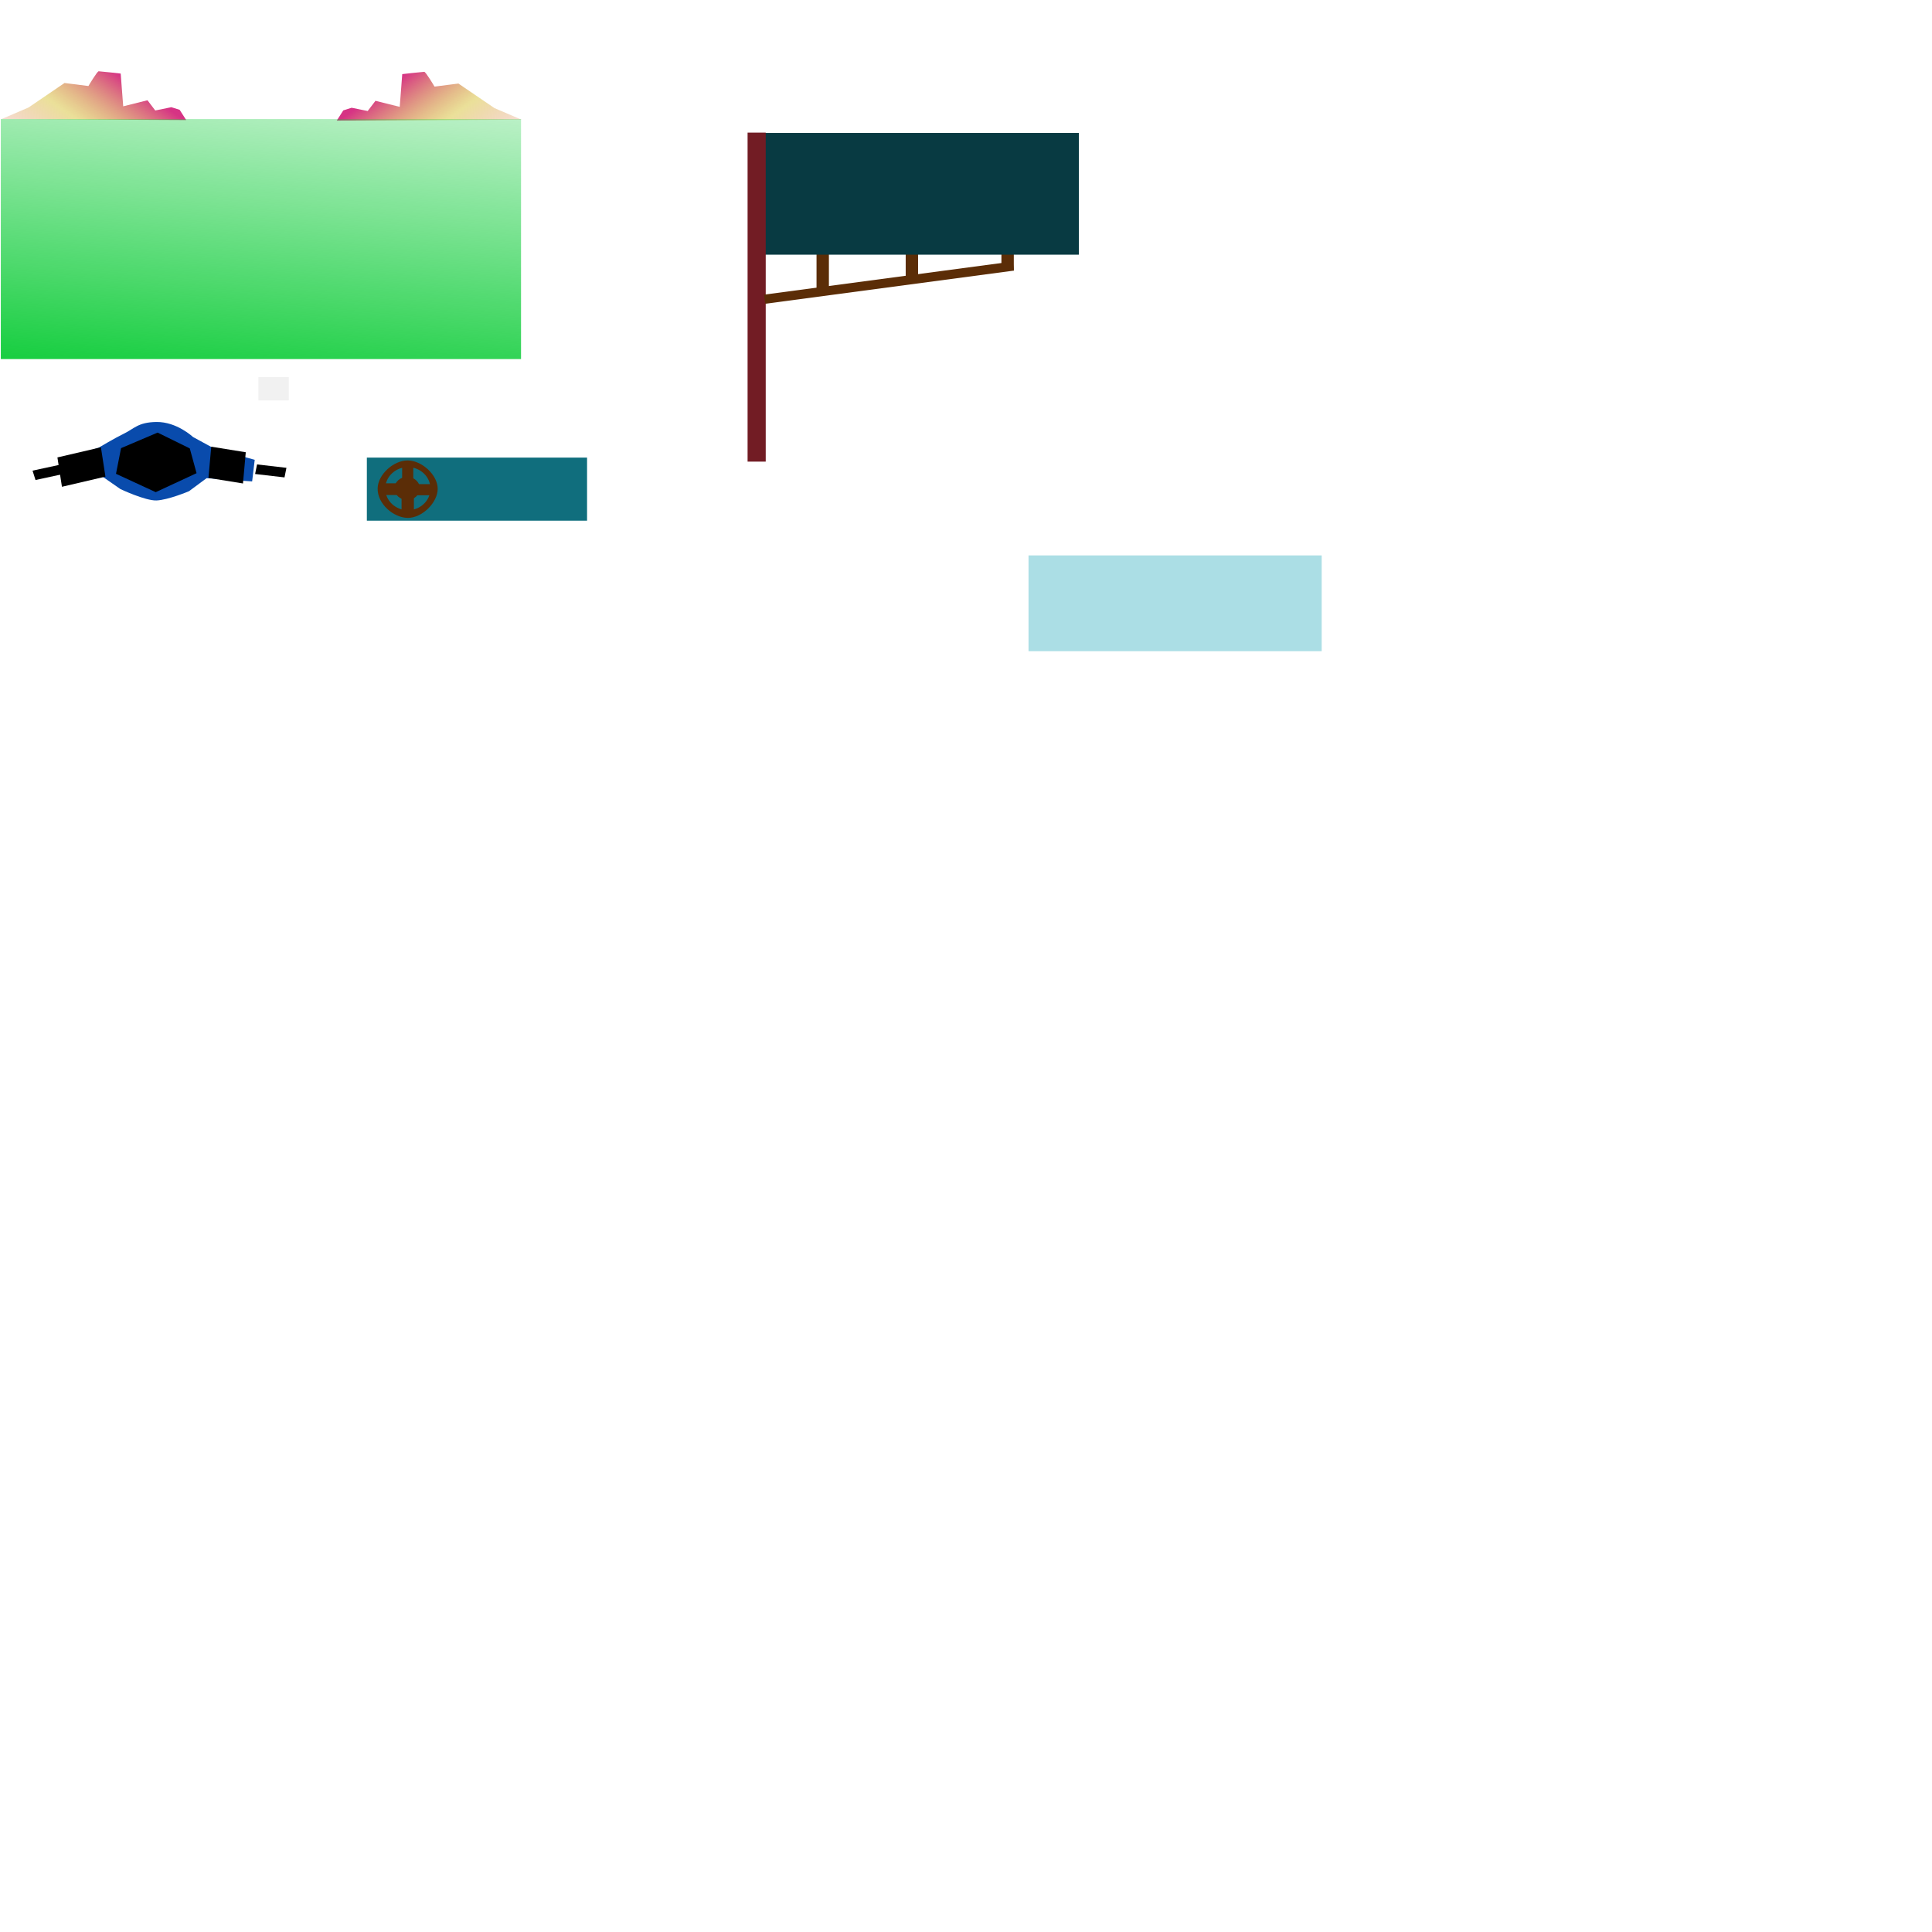
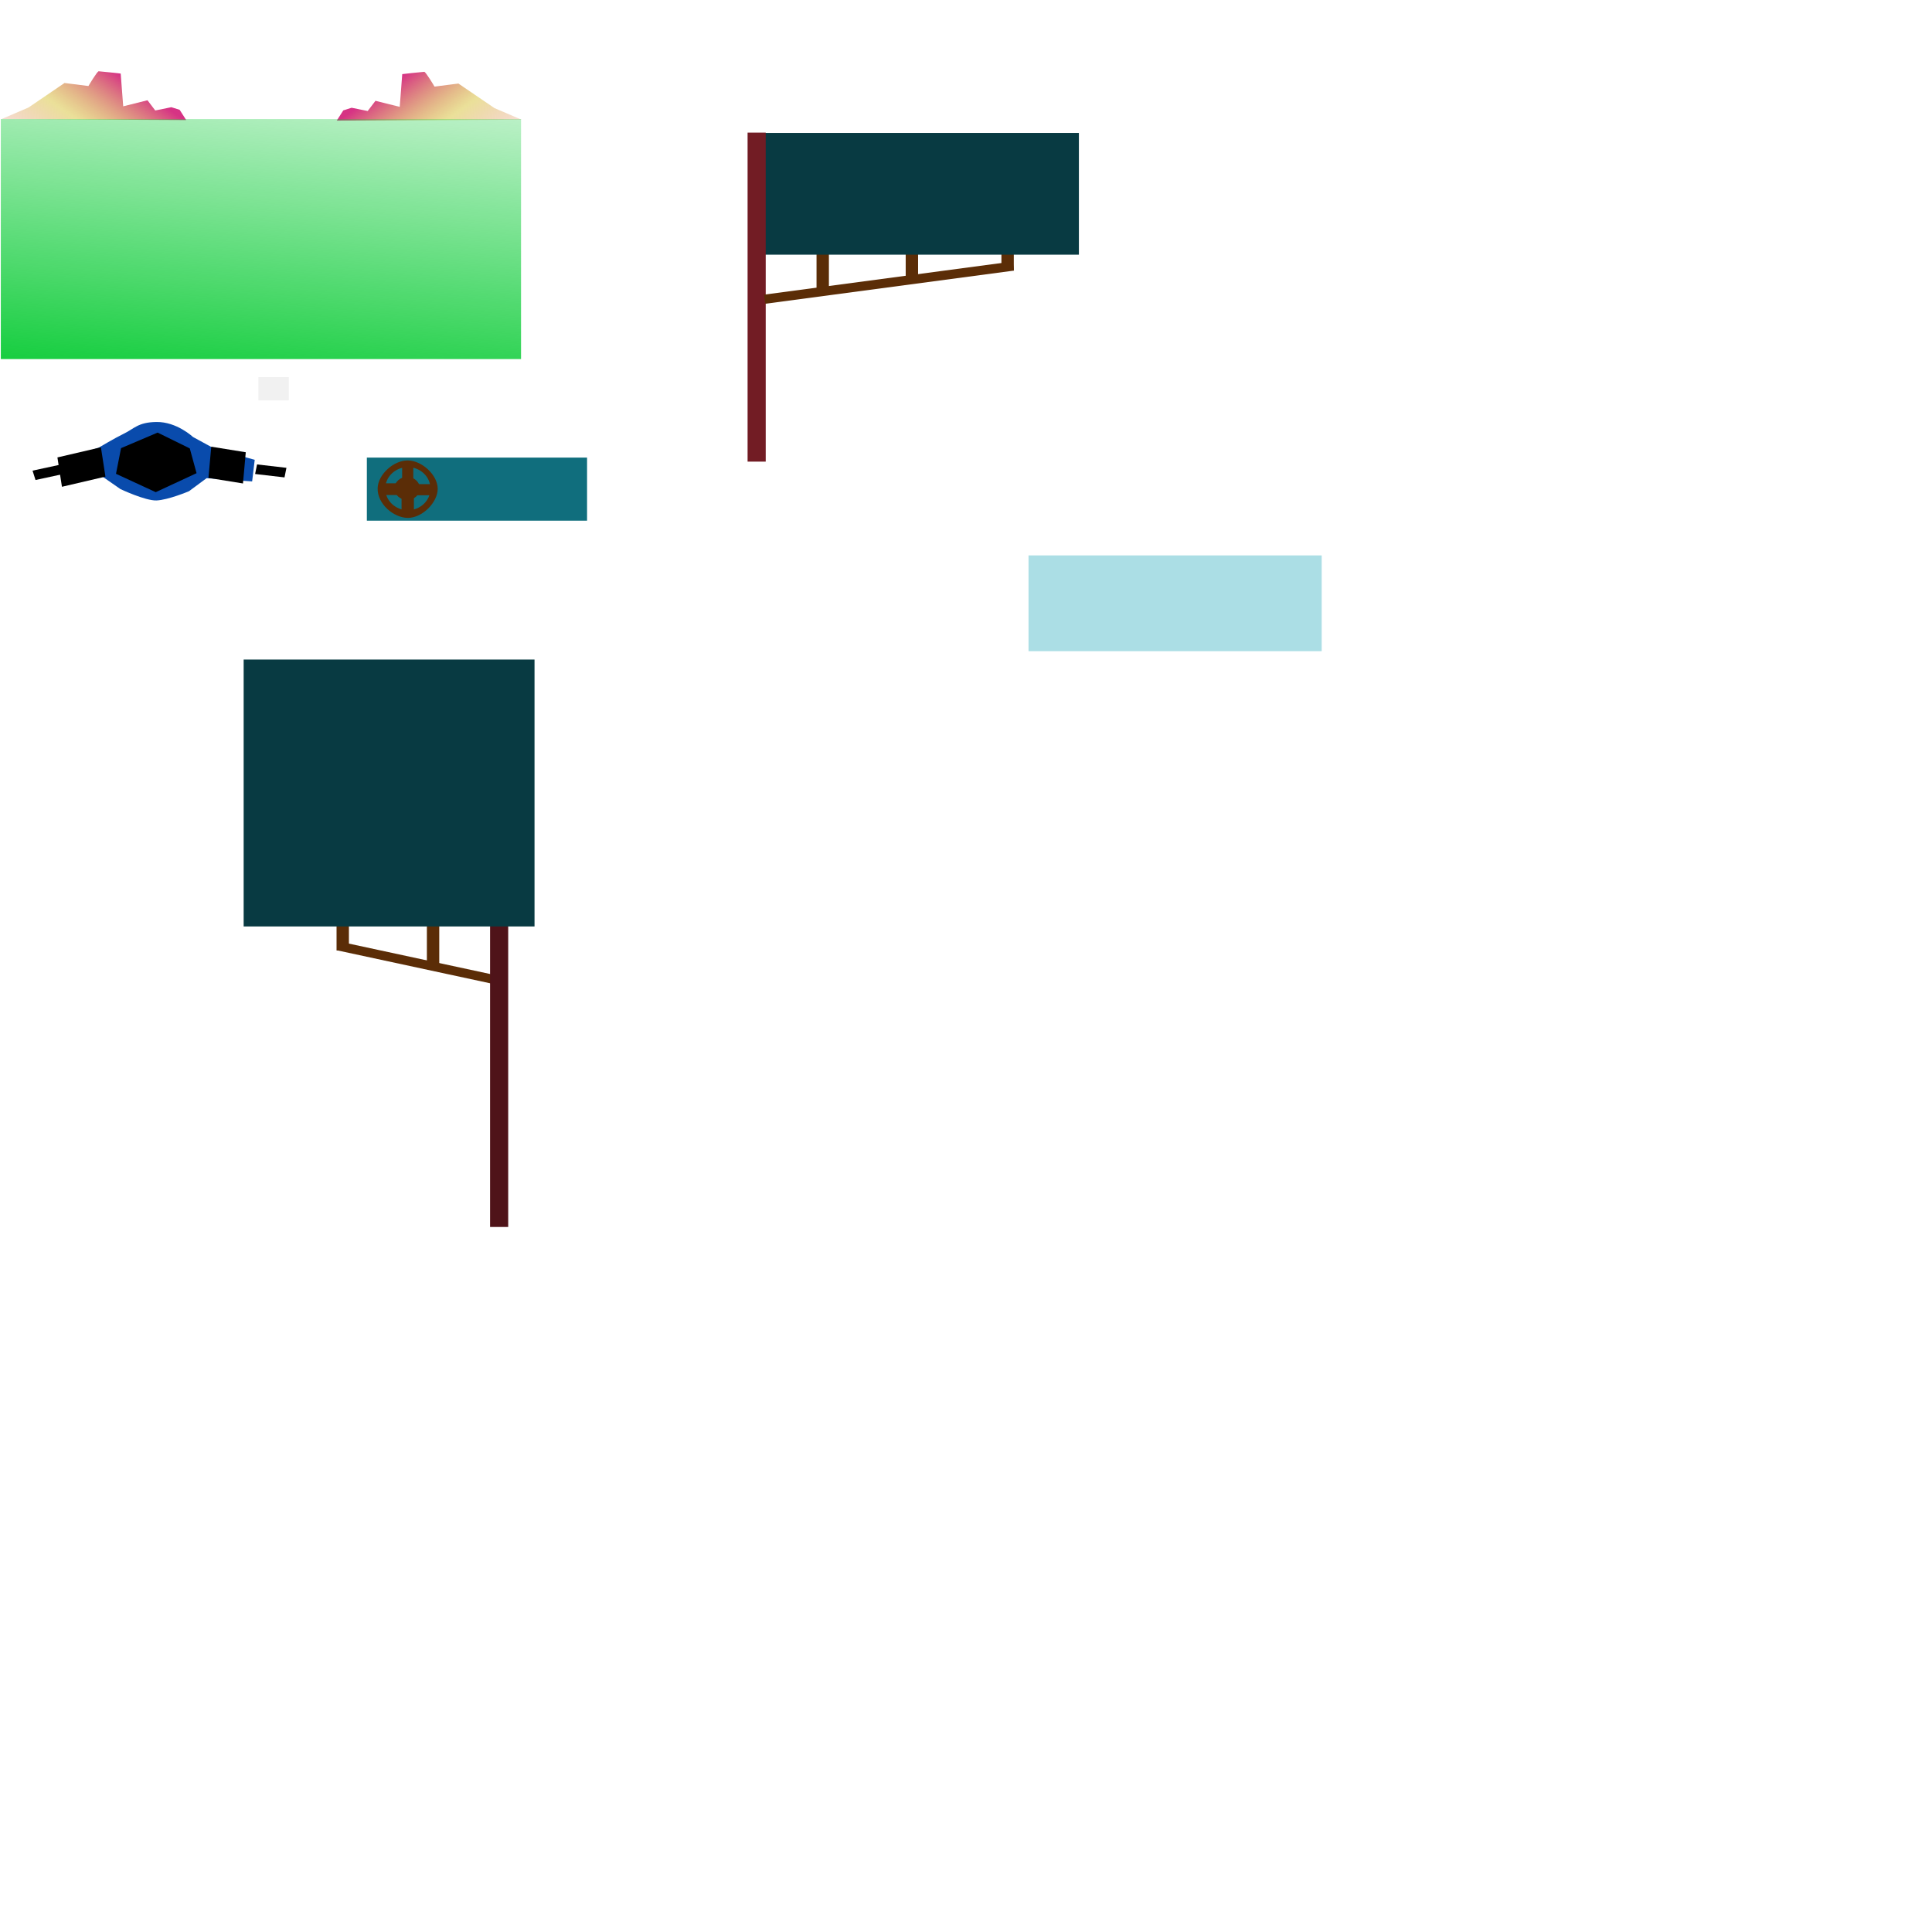
<svg xmlns="http://www.w3.org/2000/svg" xmlns:xlink="http://www.w3.org/1999/xlink" width="7559.055" height="7559.055" viewBox="0 0 2000 2000" version="1.1" id="svg5">
  <defs id="defs2">
    <linearGradient id="linearGradient1430">
      <stop style="stop-color:#05ca31;stop-opacity:1;" offset="0" id="stop1426" />
      <stop style="stop-color:#05ca31;stop-opacity:0;" offset="1" id="stop1428" />
    </linearGradient>
    <linearGradient id="linearGradient1276">
      <stop style="stop-color:#d63384;stop-opacity:1;" offset="0" id="stop1272" />
      <stop style="stop-color:#d6c133;stop-opacity:0.498;" offset="0.455" id="stop1334" />
      <stop style="stop-color:#d67433;stop-opacity:0.247;" offset="0.745" id="stop1336" />
      <stop style="stop-color:#ea331f;stop-opacity:0.122;" offset="1" id="stop1338" />
      <stop style="stop-color:#fe4d0b;stop-opacity:0;" offset="1" id="stop1274" />
    </linearGradient>
    <linearGradient xlink:href="#linearGradient1276" id="linearGradient1278" x1="145.619" y1="92.737" x2="64.445" y2="207.325" gradientUnits="userSpaceOnUse" gradientTransform="translate(-18.96708,-13.81055)" />
    <linearGradient xlink:href="#linearGradient1430" id="linearGradient1432" x1="236.501" y1="426.813" x2="279.083" y2="-28.293" gradientUnits="userSpaceOnUse" />
    <linearGradient xlink:href="#linearGradient1276" id="linearGradient4136" gradientUnits="userSpaceOnUse" gradientTransform="matrix(-1,0,0,1,560.3117,-13.23897)" x1="145.619" y1="92.737" x2="64.445" y2="207.325" />
  </defs>
  <g id="layer1">
    <path style="fill:url(#linearGradient1278);fill-opacity:1;stroke-width:0" d="M 1.479,123.305 29.467,111.328 66.791,85.923 91.538,89.064 c 0,0 9.018,-15.293 10.635,-15.293 1.618,0 22.766,2.382 22.766,2.382 l 2.598,33.909 25.134,-6.273 8.04,10.575 16.665,-3.391 8.595,2.712 6.784,10.59 z" id="path1270" />
    <path style="fill:url(#linearGradient4136);fill-opacity:1;stroke-width:0" d="M 539.866,123.877 511.878,111.9 474.553,86.495 449.807,89.636 c 0,0 -9.018,-15.293 -10.635,-15.293 -1.618,0 -22.766,2.382 -22.766,2.382 l -2.598,33.909 -25.134,-6.273 -8.04,10.575 -16.665,-3.391 -8.595,2.712 -6.784,10.59 z" id="path1270-5" />
    <rect style="fill:url(#linearGradient1432);stroke-width:0;fill-opacity:1" id="rect1424" width="538.528" height="248.433" x="0.844" y="123.271" />
  </g>
  <g id="layer2">
    <rect style="fill:#000000;fill-opacity:1;stroke-width:0" id="rect5065" width="28.942" height="10.162" x="-115.838" y="485.534" transform="matrix(0.9774955,-0.2109564,0.302596,0.9531189,0,0)" />
    <rect style="fill:#000000;fill-opacity:1;stroke-width:0" id="rect5065-6" width="30.63" height="10.114" x="357.073" y="448.558" transform="matrix(0.9933689,0.1149709,-0.1975568,0.9802914,0,0)" />
    <path style="fill:#094bac;fill-opacity:1;stroke-width:0" d="m 101.98,463.504 c 0,0 17.604,-10.417 25.714,-14.298 11.382,-5.447 15.023,-12.095 34.186,-12.374 21.158,-0.308 37.852,15.504 37.852,15.504 l 22.384,12.203 41.565,11.458 -2.671,22.372 -47.13,-3.365 -18.283,13.516 c 0,0 -21.547,9.105 -33.64,9.541 -11.505,0.415 -37.28,-11.755 -37.28,-11.755 L 104.469,492.245 63.773,497.473 60.928,476.848 Z" id="path4473" />
    <rect style="fill:#f1f1f1;fill-opacity:1;stroke-width:0" id="rect5200" width="31.433" height="24.141" x="267.515" y="390.376" />
    <rect style="fill:#106e7d;fill-opacity:1;stroke-width:0" id="rect6605" width="227.955" height="65.306" x="379.766" y="473.699" />
    <path id="path6330" style="fill:#5b2d07;fill-opacity:1;stroke-width:0" d="m 421.984,476.636 c -14.693,-3e-5 -30.611,14.553 -31.054,28.657 -0.515,16.387 16.701,30.832 31.395,30.832 14.694,4e-5 30.787,-15.824 30.786,-30.131 -1.3e-4,-14.307 -16.433,-29.357 -31.127,-29.357 z m 0.231,6.937 c 12.921,4e-5 23.395,9.98 23.395,22.29 2e-5,12.31 -10.474,22.29 -23.395,22.29 -12.921,-4e-5 -23.395,-9.98 -23.395,-22.29 -3e-5,-12.31 10.474,-22.29 23.395,-22.29 z" />
    <rect style="fill:#5b2d07;fill-opacity:1;stroke-width:0" id="rect6543" width="11.56" height="19.741" x="416.287" y="482.027" />
    <rect style="fill:#5b2d07;fill-opacity:1;stroke-width:0" id="rect6545" width="21.021" height="12.122" x="397.686" y="500.323" />
    <rect style="fill:#5b2d07;fill-opacity:1;stroke-width:0" id="rect6547" width="12.782" height="16.401" x="415.679" y="512.611" />
    <rect style="fill:#5b2d07;fill-opacity:1;stroke-width:0" id="rect6549" width="19.484" height="11.513" x="427.033" y="501.183" />
    <ellipse style="fill:#5b2d07;fill-opacity:1;stroke-width:0" id="path6603" cx="421.476" cy="505.613" rx="13.143" ry="11.95" />
    <path style="fill:#000000;fill-opacity:1;stroke-width:0" d="m 163.155,447.812 -37.85,16.106 -5.226,26.562 41.133,19.004 42.264,-19.659 -7.01,-25.63 z" id="path6713" />
    <rect style="fill:#000000;fill-opacity:1;stroke-width:0" id="rect8489" width="46.231" height="30.743" x="-13.353" y="476.036" transform="matrix(0.9738959,-0.226995,0.1521902,0.9883512,0,0)" />
    <rect style="fill:#000000;fill-opacity:1;stroke-width:0" id="rect8491" width="36.196" height="32.432" x="259.636" y="422.781" transform="matrix(0.9872614,0.1591067,-0.08904378,0.9960277,0,0)" />
    <rect style="fill:#5b2d07;fill-opacity:1;stroke-width:0" id="rect10159" width="12.805" height="36.218" x="845.269" y="262.631" />
    <rect style="fill:#5b2d07;fill-opacity:1;stroke-width:0" id="rect10159-2" width="12.805" height="27.594" x="937.579" y="259.261" />
    <rect style="fill:#5b2d07;fill-opacity:1;stroke-width:0" id="rect10159-9" width="12.805" height="20.265" x="1036.672" y="258.707" />
    <rect style="fill:#083a42;fill-opacity:1;stroke-width:0" id="rect9999" width="339.791" height="126.011" x="777.079" y="137.626" />
    <rect style="fill:#721c24;fill-opacity:1;stroke-width:0" id="rect9945" width="18.777" height="340.593" x="773.893" y="137.276" />
    <rect style="fill:#abdee5;fill-opacity:1;stroke-width:0" id="rect10157" width="303.47" height="99.115" x="1064.737" y="574.967" />
    <rect style="fill:#5b2d07;fill-opacity:1;stroke-width:0" id="rect10253" width="259.815" height="9.514" x="743.605" y="406.969" transform="rotate(-7.59998)" />
+     <rect style="fill:#5b2d07;fill-opacity:1;stroke-width:0" id="rect10159-3" width="12.805" height="44.68" x="-454.719" y="957.784" transform="scale(-1,1)" />
+     <rect style="fill:#5b2d07;fill-opacity:1;stroke-width:0" id="rect10159-2-6" width="12.805" height="27.594" x="-361.201" y="956.303" transform="scale(-1,1)" />
+     <rect style="fill:#5b2d07;fill-opacity:1;stroke-width:0" id="rect10253-5" width="163.262" height="9.463" x="-595.473" y="886.348" transform="matrix(-0.9775997,-0.2104727,-0.08241008,0.9965985,0,0)" />
+     <rect style="fill:#4f1319;fill-opacity:1;stroke-width:0" id="rect9945-3" width="18.777" height="429.261" x="-526.094" y="840.891" transform="scale(-1,1)" />
+     <rect style="fill:#083a42;fill-opacity:1;stroke-width:0" id="rect9999-5" width="301.107" height="276.294" x="-553.334" y="682.766" transform="scale(-1,1)" />
  </g>
</svg>
